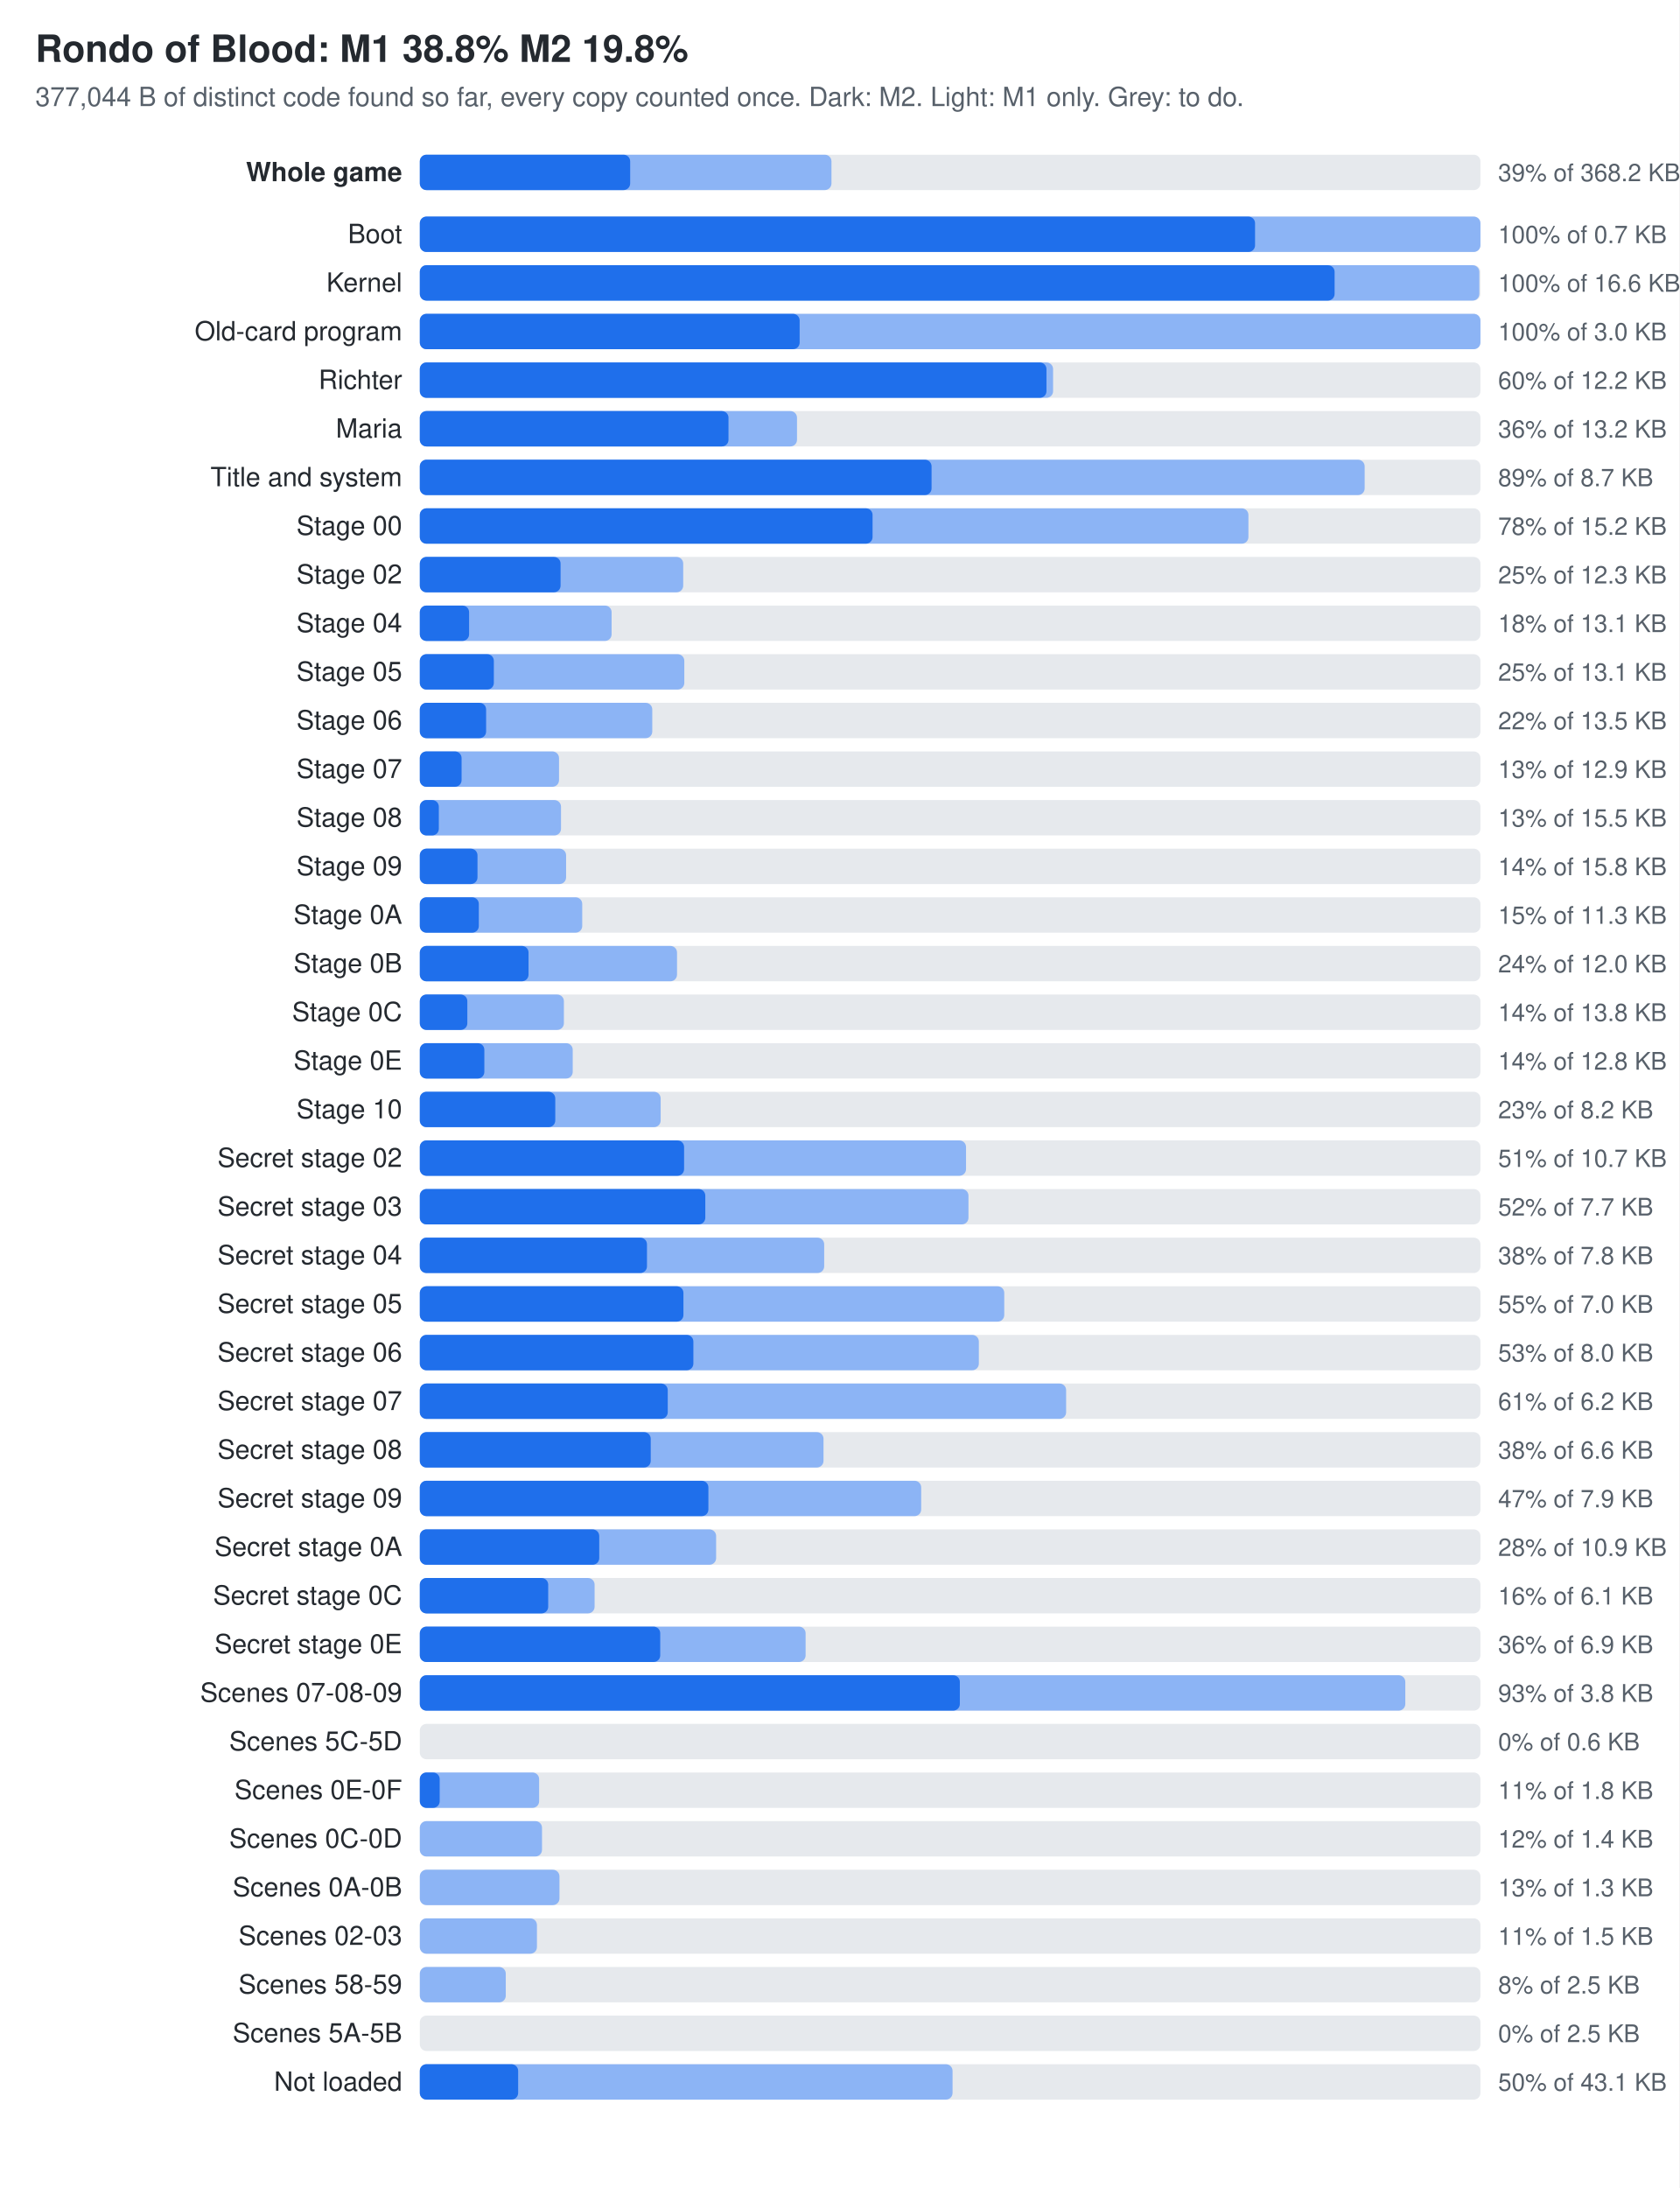
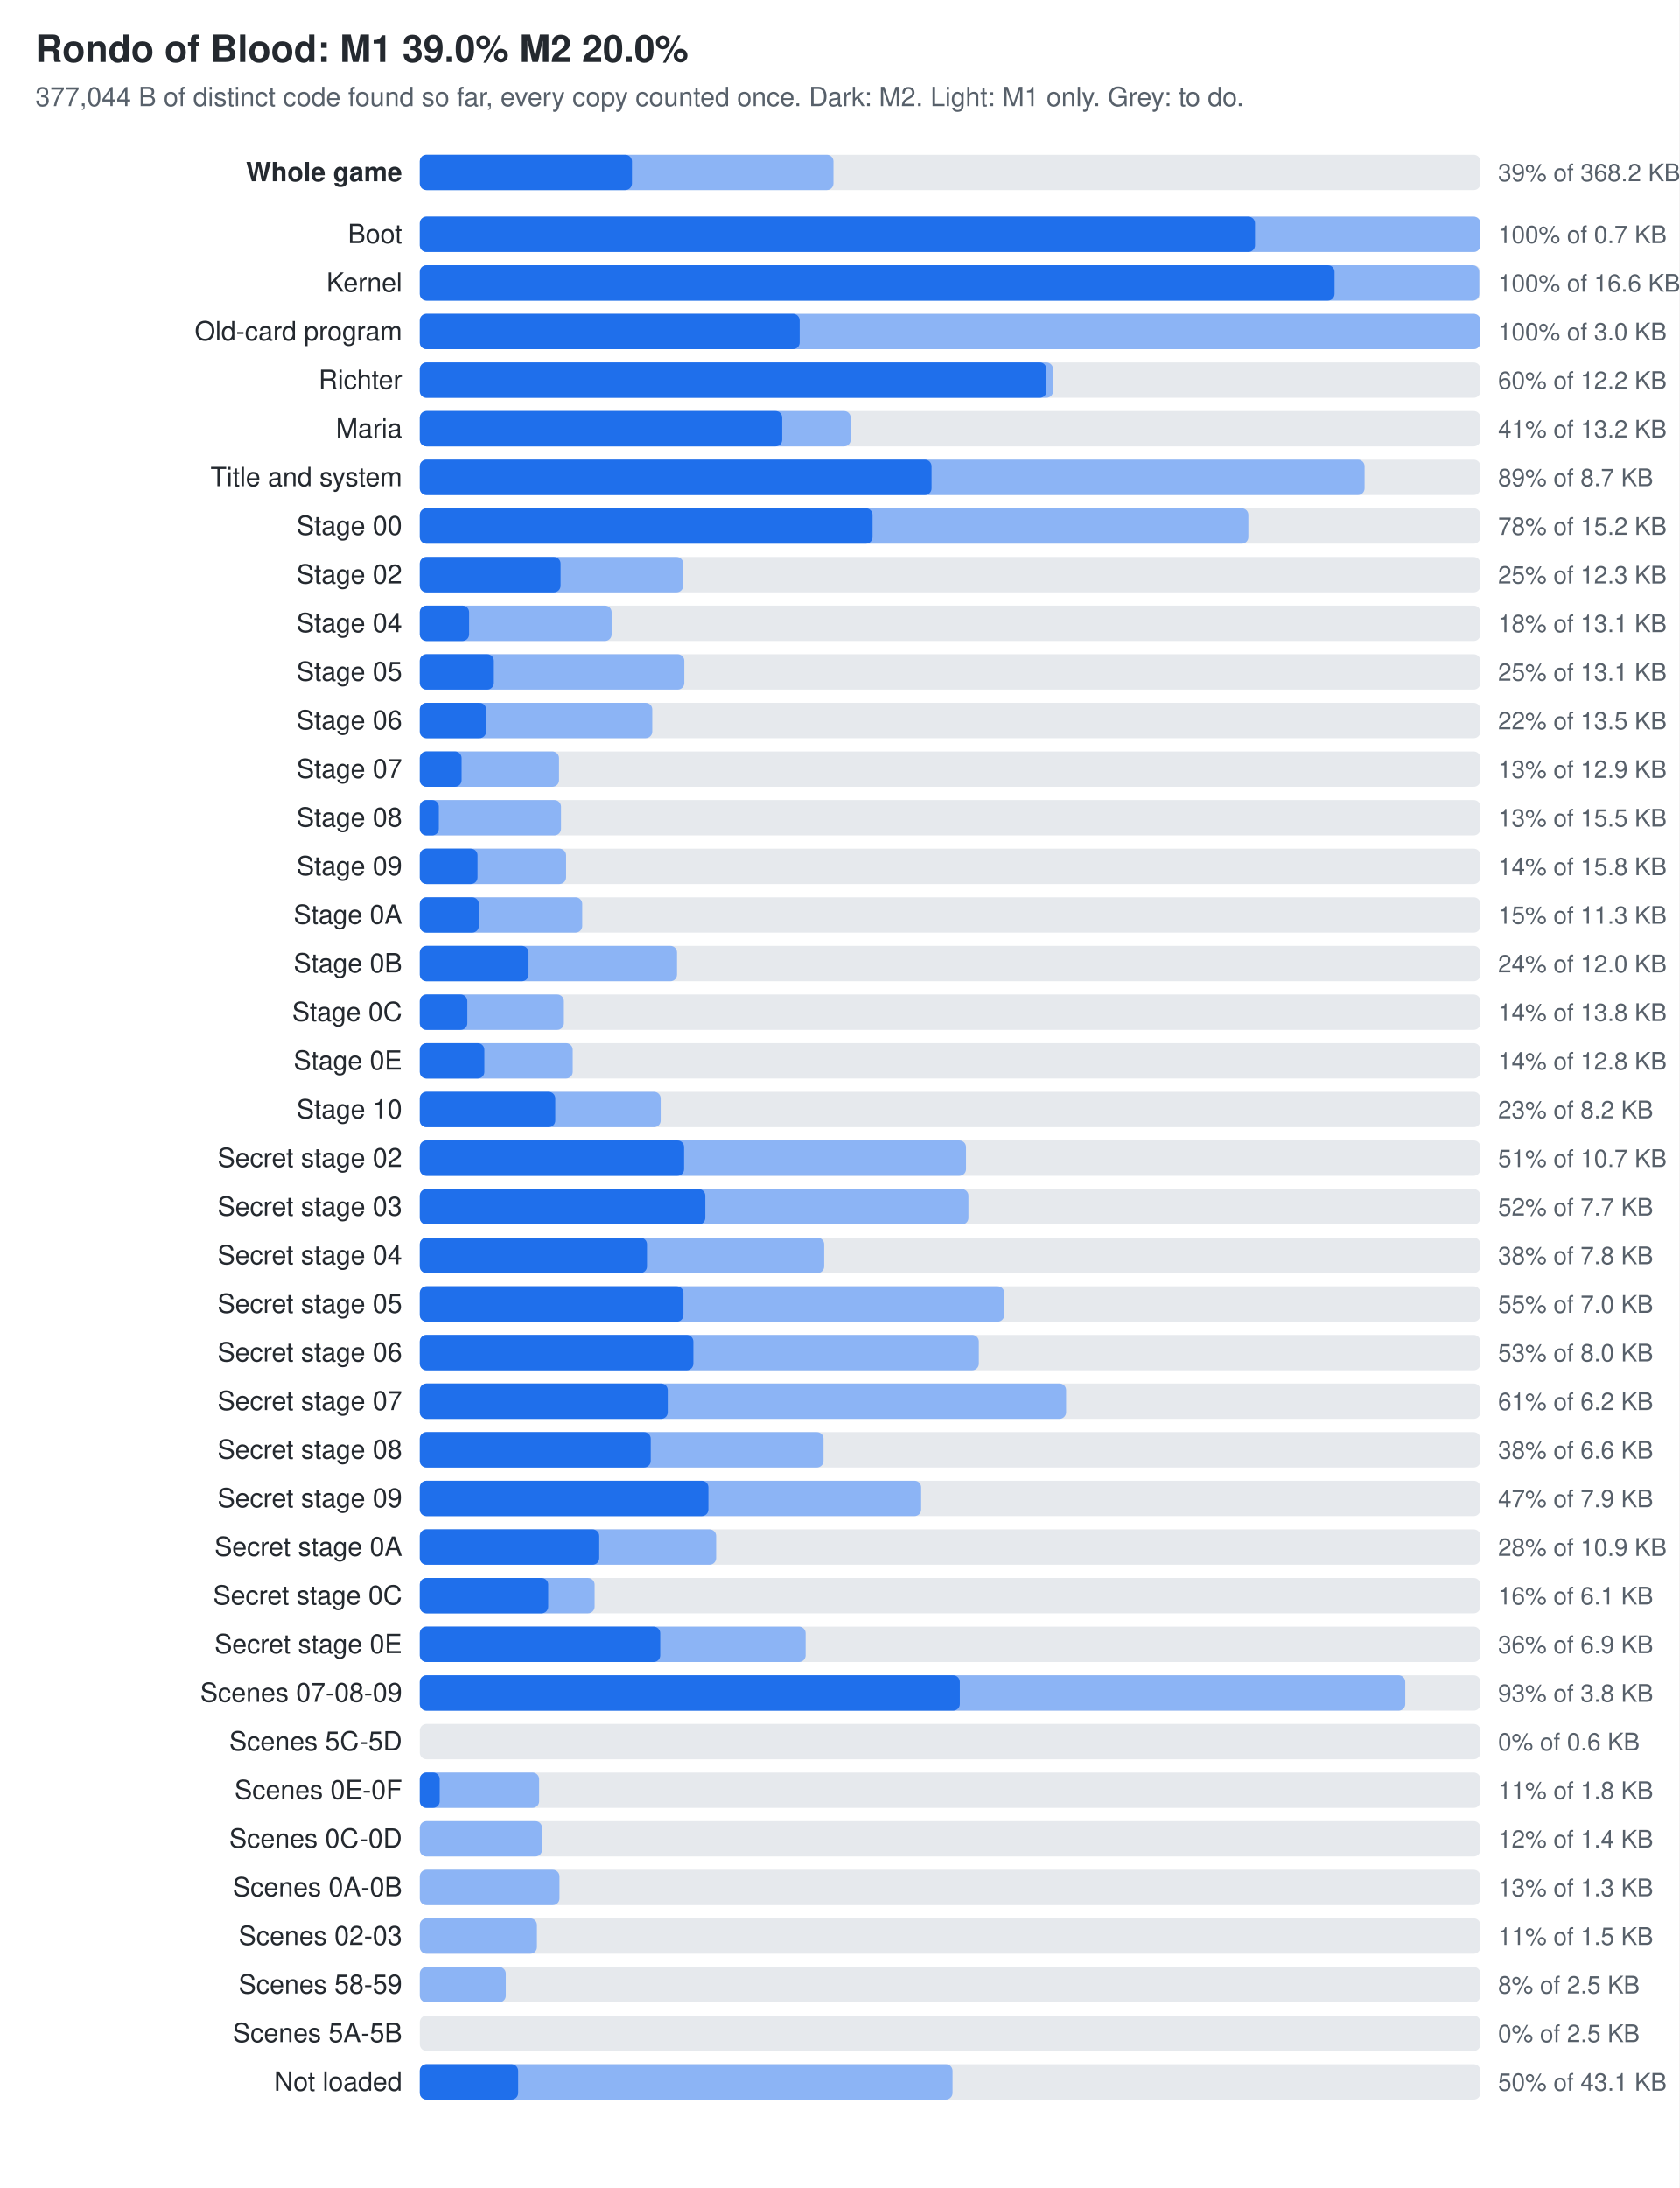
<svg xmlns="http://www.w3.org/2000/svg" width="760" height="990" viewBox="0 0 760 990" font-family="-apple-system,Segoe UI,Helvetica,Arial,sans-serif">
  <rect width="760" height="990" fill="#ffffff" />
-   <text x="16" y="28" font-size="17" font-weight="600" fill="#24292f">Rondo of Blood: M1 38.8%  M2 19.8%</text>
+   <text x="16" y="28" font-size="17" font-weight="600" fill="#24292f">Rondo of Blood: M1 39.0%  M2 20.0%</text>
  <text x="16" y="48" font-size="12" fill="#57606a">377,044 B of distinct code found so far, every copy counted once. Dark: M2. Light: M1 only. Grey: to do.</text>
  <text x="182" y="82" font-size="12" text-anchor="end" fill="#24292f" font-weight="600">Whole game</text>
  <rect x="190" y="70" width="480" height="16" rx="3" fill="#e6e9ed" />
-   <rect x="190" y="70" width="186.3" height="16" rx="3" fill="#8cb4f5" />
-   <rect x="190" y="70" width="95.2" height="16" rx="3" fill="#1f6feb" />
+   <rect x="190" y="70" width="187.2" height="16" rx="3" fill="#8cb4f5" />
+   <rect x="190" y="70" width="96.0" height="16" rx="3" fill="#1f6feb" />
  <text x="678" y="82" font-size="11" fill="#57606a">39% of 368.2 KB</text>
  <text x="182" y="110" font-size="12" text-anchor="end" fill="#24292f">Boot</text>
  <rect x="190" y="98" width="480" height="16" rx="3" fill="#e6e9ed" />
  <rect x="190" y="98" width="480.0" height="16" rx="3" fill="#8cb4f5" />
  <rect x="190" y="98" width="378.0" height="16" rx="3" fill="#1f6feb" />
  <text x="678" y="110" font-size="11" fill="#57606a">100% of 0.7 KB</text>
  <text x="182" y="132" font-size="12" text-anchor="end" fill="#24292f">Kernel</text>
  <rect x="190" y="120" width="480" height="16" rx="3" fill="#e6e9ed" />
  <rect x="190" y="120" width="479.5" height="16" rx="3" fill="#8cb4f5" />
  <rect x="190" y="120" width="414.0" height="16" rx="3" fill="#1f6feb" />
  <text x="678" y="132" font-size="11" fill="#57606a">100% of 16.6 KB</text>
  <text x="182" y="154" font-size="12" text-anchor="end" fill="#24292f">Old-card program</text>
  <rect x="190" y="142" width="480" height="16" rx="3" fill="#e6e9ed" />
  <rect x="190" y="142" width="480.0" height="16" rx="3" fill="#8cb4f5" />
  <rect x="190" y="142" width="171.9" height="16" rx="3" fill="#1f6feb" />
  <text x="678" y="154" font-size="11" fill="#57606a">100% of 3.0 KB</text>
  <text x="182" y="176" font-size="12" text-anchor="end" fill="#24292f">Richter</text>
  <rect x="190" y="164" width="480" height="16" rx="3" fill="#e6e9ed" />
  <rect x="190" y="164" width="286.6" height="16" rx="3" fill="#8cb4f5" />
  <rect x="190" y="164" width="283.6" height="16" rx="3" fill="#1f6feb" />
  <text x="678" y="176" font-size="11" fill="#57606a">60% of 12.2 KB</text>
  <text x="182" y="198" font-size="12" text-anchor="end" fill="#24292f">Maria</text>
  <rect x="190" y="186" width="480" height="16" rx="3" fill="#e6e9ed" />
-   <rect x="190" y="186" width="170.7" height="16" rx="3" fill="#8cb4f5" />
-   <rect x="190" y="186" width="139.7" height="16" rx="3" fill="#1f6feb" />
-   <text x="678" y="198" font-size="11" fill="#57606a">36% of 13.2 KB</text>
+   <rect x="190" y="186" width="195.0" height="16" rx="3" fill="#8cb4f5" />
+   <rect x="190" y="186" width="164.0" height="16" rx="3" fill="#1f6feb" />
+   <text x="678" y="198" font-size="11" fill="#57606a">41% of 13.2 KB</text>
  <text x="182" y="220" font-size="12" text-anchor="end" fill="#24292f">Title and system</text>
  <rect x="190" y="208" width="480" height="16" rx="3" fill="#e6e9ed" />
  <rect x="190" y="208" width="427.6" height="16" rx="3" fill="#8cb4f5" />
  <rect x="190" y="208" width="231.6" height="16" rx="3" fill="#1f6feb" />
  <text x="678" y="220" font-size="11" fill="#57606a">89% of 8.7 KB</text>
  <text x="182" y="242" font-size="12" text-anchor="end" fill="#24292f">Stage 00</text>
  <rect x="190" y="230" width="480" height="16" rx="3" fill="#e6e9ed" />
  <rect x="190" y="230" width="375.0" height="16" rx="3" fill="#8cb4f5" />
  <rect x="190" y="230" width="204.9" height="16" rx="3" fill="#1f6feb" />
  <text x="678" y="242" font-size="11" fill="#57606a">78% of 15.2 KB</text>
  <text x="182" y="264" font-size="12" text-anchor="end" fill="#24292f">Stage 02</text>
  <rect x="190" y="252" width="480" height="16" rx="3" fill="#e6e9ed" />
  <rect x="190" y="252" width="119.2" height="16" rx="3" fill="#8cb4f5" />
  <rect x="190" y="252" width="63.7" height="16" rx="3" fill="#1f6feb" />
  <text x="678" y="264" font-size="11" fill="#57606a">25% of 12.3 KB</text>
  <text x="182" y="286" font-size="12" text-anchor="end" fill="#24292f">Stage 04</text>
  <rect x="190" y="274" width="480" height="16" rx="3" fill="#e6e9ed" />
  <rect x="190" y="274" width="86.8" height="16" rx="3" fill="#8cb4f5" />
  <rect x="190" y="274" width="22.3" height="16" rx="3" fill="#1f6feb" />
  <text x="678" y="286" font-size="11" fill="#57606a">18% of 13.1 KB</text>
  <text x="182" y="308" font-size="12" text-anchor="end" fill="#24292f">Stage 05</text>
  <rect x="190" y="296" width="480" height="16" rx="3" fill="#e6e9ed" />
  <rect x="190" y="296" width="119.7" height="16" rx="3" fill="#8cb4f5" />
  <rect x="190" y="296" width="33.5" height="16" rx="3" fill="#1f6feb" />
  <text x="678" y="308" font-size="11" fill="#57606a">25% of 13.1 KB</text>
  <text x="182" y="330" font-size="12" text-anchor="end" fill="#24292f">Stage 06</text>
  <rect x="190" y="318" width="480" height="16" rx="3" fill="#e6e9ed" />
  <rect x="190" y="318" width="105.2" height="16" rx="3" fill="#8cb4f5" />
  <rect x="190" y="318" width="30.0" height="16" rx="3" fill="#1f6feb" />
  <text x="678" y="330" font-size="11" fill="#57606a">22% of 13.5 KB</text>
  <text x="182" y="352" font-size="12" text-anchor="end" fill="#24292f">Stage 07</text>
  <rect x="190" y="340" width="480" height="16" rx="3" fill="#e6e9ed" />
  <rect x="190" y="340" width="63.0" height="16" rx="3" fill="#8cb4f5" />
  <rect x="190" y="340" width="18.9" height="16" rx="3" fill="#1f6feb" />
  <text x="678" y="352" font-size="11" fill="#57606a">13% of 12.9 KB</text>
  <text x="182" y="374" font-size="12" text-anchor="end" fill="#24292f">Stage 08</text>
  <rect x="190" y="362" width="480" height="16" rx="3" fill="#e6e9ed" />
  <rect x="190" y="362" width="63.9" height="16" rx="3" fill="#8cb4f5" />
  <rect x="190" y="362" width="8.6" height="16" rx="3" fill="#1f6feb" />
  <text x="678" y="374" font-size="11" fill="#57606a">13% of 15.5 KB</text>
  <text x="182" y="396" font-size="12" text-anchor="end" fill="#24292f">Stage 09</text>
  <rect x="190" y="384" width="480" height="16" rx="3" fill="#e6e9ed" />
  <rect x="190" y="384" width="66.2" height="16" rx="3" fill="#8cb4f5" />
  <rect x="190" y="384" width="26.1" height="16" rx="3" fill="#1f6feb" />
  <text x="678" y="396" font-size="11" fill="#57606a">14% of 15.8 KB</text>
  <text x="182" y="418" font-size="12" text-anchor="end" fill="#24292f">Stage 0A</text>
  <rect x="190" y="406" width="480" height="16" rx="3" fill="#e6e9ed" />
  <rect x="190" y="406" width="73.5" height="16" rx="3" fill="#8cb4f5" />
  <rect x="190" y="406" width="26.7" height="16" rx="3" fill="#1f6feb" />
  <text x="678" y="418" font-size="11" fill="#57606a">15% of 11.3 KB</text>
  <text x="182" y="440" font-size="12" text-anchor="end" fill="#24292f">Stage 0B</text>
  <rect x="190" y="428" width="480" height="16" rx="3" fill="#e6e9ed" />
  <rect x="190" y="428" width="116.4" height="16" rx="3" fill="#8cb4f5" />
  <rect x="190" y="428" width="49.2" height="16" rx="3" fill="#1f6feb" />
  <text x="678" y="440" font-size="11" fill="#57606a">24% of 12.0 KB</text>
  <text x="182" y="462" font-size="12" text-anchor="end" fill="#24292f">Stage 0C</text>
  <rect x="190" y="450" width="480" height="16" rx="3" fill="#e6e9ed" />
  <rect x="190" y="450" width="65.2" height="16" rx="3" fill="#8cb4f5" />
  <rect x="190" y="450" width="21.5" height="16" rx="3" fill="#1f6feb" />
  <text x="678" y="462" font-size="11" fill="#57606a">14% of 13.8 KB</text>
  <text x="182" y="484" font-size="12" text-anchor="end" fill="#24292f">Stage 0E</text>
  <rect x="190" y="472" width="480" height="16" rx="3" fill="#e6e9ed" />
  <rect x="190" y="472" width="69.2" height="16" rx="3" fill="#8cb4f5" />
  <rect x="190" y="472" width="29.2" height="16" rx="3" fill="#1f6feb" />
  <text x="678" y="484" font-size="11" fill="#57606a">14% of 12.8 KB</text>
  <text x="182" y="506" font-size="12" text-anchor="end" fill="#24292f">Stage 10</text>
  <rect x="190" y="494" width="480" height="16" rx="3" fill="#e6e9ed" />
  <rect x="190" y="494" width="109.0" height="16" rx="3" fill="#8cb4f5" />
  <rect x="190" y="494" width="61.3" height="16" rx="3" fill="#1f6feb" />
  <text x="678" y="506" font-size="11" fill="#57606a">23% of 8.2 KB</text>
  <text x="182" y="528" font-size="12" text-anchor="end" fill="#24292f">Secret stage 02</text>
  <rect x="190" y="516" width="480" height="16" rx="3" fill="#e6e9ed" />
  <rect x="190" y="516" width="247.2" height="16" rx="3" fill="#8cb4f5" />
  <rect x="190" y="516" width="119.6" height="16" rx="3" fill="#1f6feb" />
  <text x="678" y="528" font-size="11" fill="#57606a">51% of 10.7 KB</text>
  <text x="182" y="550" font-size="12" text-anchor="end" fill="#24292f">Secret stage 03</text>
  <rect x="190" y="538" width="480" height="16" rx="3" fill="#e6e9ed" />
  <rect x="190" y="538" width="248.3" height="16" rx="3" fill="#8cb4f5" />
  <rect x="190" y="538" width="129.2" height="16" rx="3" fill="#1f6feb" />
  <text x="678" y="550" font-size="11" fill="#57606a">52% of 7.7 KB</text>
  <text x="182" y="572" font-size="12" text-anchor="end" fill="#24292f">Secret stage 04</text>
  <rect x="190" y="560" width="480" height="16" rx="3" fill="#e6e9ed" />
  <rect x="190" y="560" width="183.0" height="16" rx="3" fill="#8cb4f5" />
  <rect x="190" y="560" width="102.8" height="16" rx="3" fill="#1f6feb" />
  <text x="678" y="572" font-size="11" fill="#57606a">38% of 7.8 KB</text>
  <text x="182" y="594" font-size="12" text-anchor="end" fill="#24292f">Secret stage 05</text>
  <rect x="190" y="582" width="480" height="16" rx="3" fill="#e6e9ed" />
  <rect x="190" y="582" width="264.5" height="16" rx="3" fill="#8cb4f5" />
  <rect x="190" y="582" width="119.3" height="16" rx="3" fill="#1f6feb" />
  <text x="678" y="594" font-size="11" fill="#57606a">55% of 7.0 KB</text>
  <text x="182" y="616" font-size="12" text-anchor="end" fill="#24292f">Secret stage 06</text>
  <rect x="190" y="604" width="480" height="16" rx="3" fill="#e6e9ed" />
  <rect x="190" y="604" width="253.0" height="16" rx="3" fill="#8cb4f5" />
  <rect x="190" y="604" width="123.8" height="16" rx="3" fill="#1f6feb" />
  <text x="678" y="616" font-size="11" fill="#57606a">53% of 8.0 KB</text>
  <text x="182" y="638" font-size="12" text-anchor="end" fill="#24292f">Secret stage 07</text>
  <rect x="190" y="626" width="480" height="16" rx="3" fill="#e6e9ed" />
  <rect x="190" y="626" width="292.5" height="16" rx="3" fill="#8cb4f5" />
  <rect x="190" y="626" width="112.2" height="16" rx="3" fill="#1f6feb" />
  <text x="678" y="638" font-size="11" fill="#57606a">61% of 6.2 KB</text>
  <text x="182" y="660" font-size="12" text-anchor="end" fill="#24292f">Secret stage 08</text>
  <rect x="190" y="648" width="480" height="16" rx="3" fill="#e6e9ed" />
  <rect x="190" y="648" width="182.7" height="16" rx="3" fill="#8cb4f5" />
  <rect x="190" y="648" width="104.5" height="16" rx="3" fill="#1f6feb" />
  <text x="678" y="660" font-size="11" fill="#57606a">38% of 6.6 KB</text>
  <text x="182" y="682" font-size="12" text-anchor="end" fill="#24292f">Secret stage 09</text>
  <rect x="190" y="670" width="480" height="16" rx="3" fill="#e6e9ed" />
  <rect x="190" y="670" width="226.9" height="16" rx="3" fill="#8cb4f5" />
  <rect x="190" y="670" width="130.6" height="16" rx="3" fill="#1f6feb" />
  <text x="678" y="682" font-size="11" fill="#57606a">47% of 7.9 KB</text>
  <text x="182" y="704" font-size="12" text-anchor="end" fill="#24292f">Secret stage 0A</text>
  <rect x="190" y="692" width="480" height="16" rx="3" fill="#e6e9ed" />
  <rect x="190" y="692" width="134.1" height="16" rx="3" fill="#8cb4f5" />
  <rect x="190" y="692" width="81.2" height="16" rx="3" fill="#1f6feb" />
  <text x="678" y="704" font-size="11" fill="#57606a">28% of 10.9 KB</text>
  <text x="182" y="726" font-size="12" text-anchor="end" fill="#24292f">Secret stage 0C</text>
  <rect x="190" y="714" width="480" height="16" rx="3" fill="#e6e9ed" />
  <rect x="190" y="714" width="79.1" height="16" rx="3" fill="#8cb4f5" />
  <rect x="190" y="714" width="58.1" height="16" rx="3" fill="#1f6feb" />
  <text x="678" y="726" font-size="11" fill="#57606a">16% of 6.1 KB</text>
  <text x="182" y="748" font-size="12" text-anchor="end" fill="#24292f">Secret stage 0E</text>
  <rect x="190" y="736" width="480" height="16" rx="3" fill="#e6e9ed" />
  <rect x="190" y="736" width="174.6" height="16" rx="3" fill="#8cb4f5" />
  <rect x="190" y="736" width="108.8" height="16" rx="3" fill="#1f6feb" />
  <text x="678" y="748" font-size="11" fill="#57606a">36% of 6.9 KB</text>
  <text x="182" y="770" font-size="12" text-anchor="end" fill="#24292f">Scenes 07-08-09</text>
  <rect x="190" y="758" width="480" height="16" rx="3" fill="#e6e9ed" />
  <rect x="190" y="758" width="446.0" height="16" rx="3" fill="#8cb4f5" />
  <rect x="190" y="758" width="244.4" height="16" rx="3" fill="#1f6feb" />
  <text x="678" y="770" font-size="11" fill="#57606a">93% of 3.8 KB</text>
  <text x="182" y="792" font-size="12" text-anchor="end" fill="#24292f">Scenes 5C-5D</text>
  <rect x="190" y="780" width="480" height="16" rx="3" fill="#e6e9ed" />
  <text x="678" y="792" font-size="11" fill="#57606a">0% of 0.6 KB</text>
  <text x="182" y="814" font-size="12" text-anchor="end" fill="#24292f">Scenes 0E-0F</text>
  <rect x="190" y="802" width="480" height="16" rx="3" fill="#e6e9ed" />
  <rect x="190" y="802" width="54.0" height="16" rx="3" fill="#8cb4f5" />
  <rect x="190" y="802" width="9.0" height="16" rx="3" fill="#1f6feb" />
  <text x="678" y="814" font-size="11" fill="#57606a">11% of 1.8 KB</text>
  <text x="182" y="836" font-size="12" text-anchor="end" fill="#24292f">Scenes 0C-0D</text>
  <rect x="190" y="824" width="480" height="16" rx="3" fill="#e6e9ed" />
  <rect x="190" y="824" width="55.3" height="16" rx="3" fill="#8cb4f5" />
  <text x="678" y="836" font-size="11" fill="#57606a">12% of 1.4 KB</text>
  <text x="182" y="858" font-size="12" text-anchor="end" fill="#24292f">Scenes 0A-0B</text>
  <rect x="190" y="846" width="480" height="16" rx="3" fill="#e6e9ed" />
  <rect x="190" y="846" width="63.2" height="16" rx="3" fill="#8cb4f5" />
  <text x="678" y="858" font-size="11" fill="#57606a">13% of 1.3 KB</text>
  <text x="182" y="880" font-size="12" text-anchor="end" fill="#24292f">Scenes 02-03</text>
  <rect x="190" y="868" width="480" height="16" rx="3" fill="#e6e9ed" />
  <rect x="190" y="868" width="53.0" height="16" rx="3" fill="#8cb4f5" />
  <text x="678" y="880" font-size="11" fill="#57606a">11% of 1.5 KB</text>
  <text x="182" y="902" font-size="12" text-anchor="end" fill="#24292f">Scenes 58-59</text>
  <rect x="190" y="890" width="480" height="16" rx="3" fill="#e6e9ed" />
  <rect x="190" y="890" width="38.9" height="16" rx="3" fill="#8cb4f5" />
  <text x="678" y="902" font-size="11" fill="#57606a">8% of 2.5 KB</text>
  <text x="182" y="924" font-size="12" text-anchor="end" fill="#24292f">Scenes 5A-5B</text>
  <rect x="190" y="912" width="480" height="16" rx="3" fill="#e6e9ed" />
  <text x="678" y="924" font-size="11" fill="#57606a">0% of 2.5 KB</text>
  <text x="182" y="946" font-size="12" text-anchor="end" fill="#24292f">Not loaded</text>
  <rect x="190" y="934" width="480" height="16" rx="3" fill="#e6e9ed" />
  <rect x="190" y="934" width="241.1" height="16" rx="3" fill="#8cb4f5" />
  <rect x="190" y="934" width="44.5" height="16" rx="3" fill="#1f6feb" />
  <text x="678" y="946" font-size="11" fill="#57606a">50% of 43.1 KB</text>
</svg>
